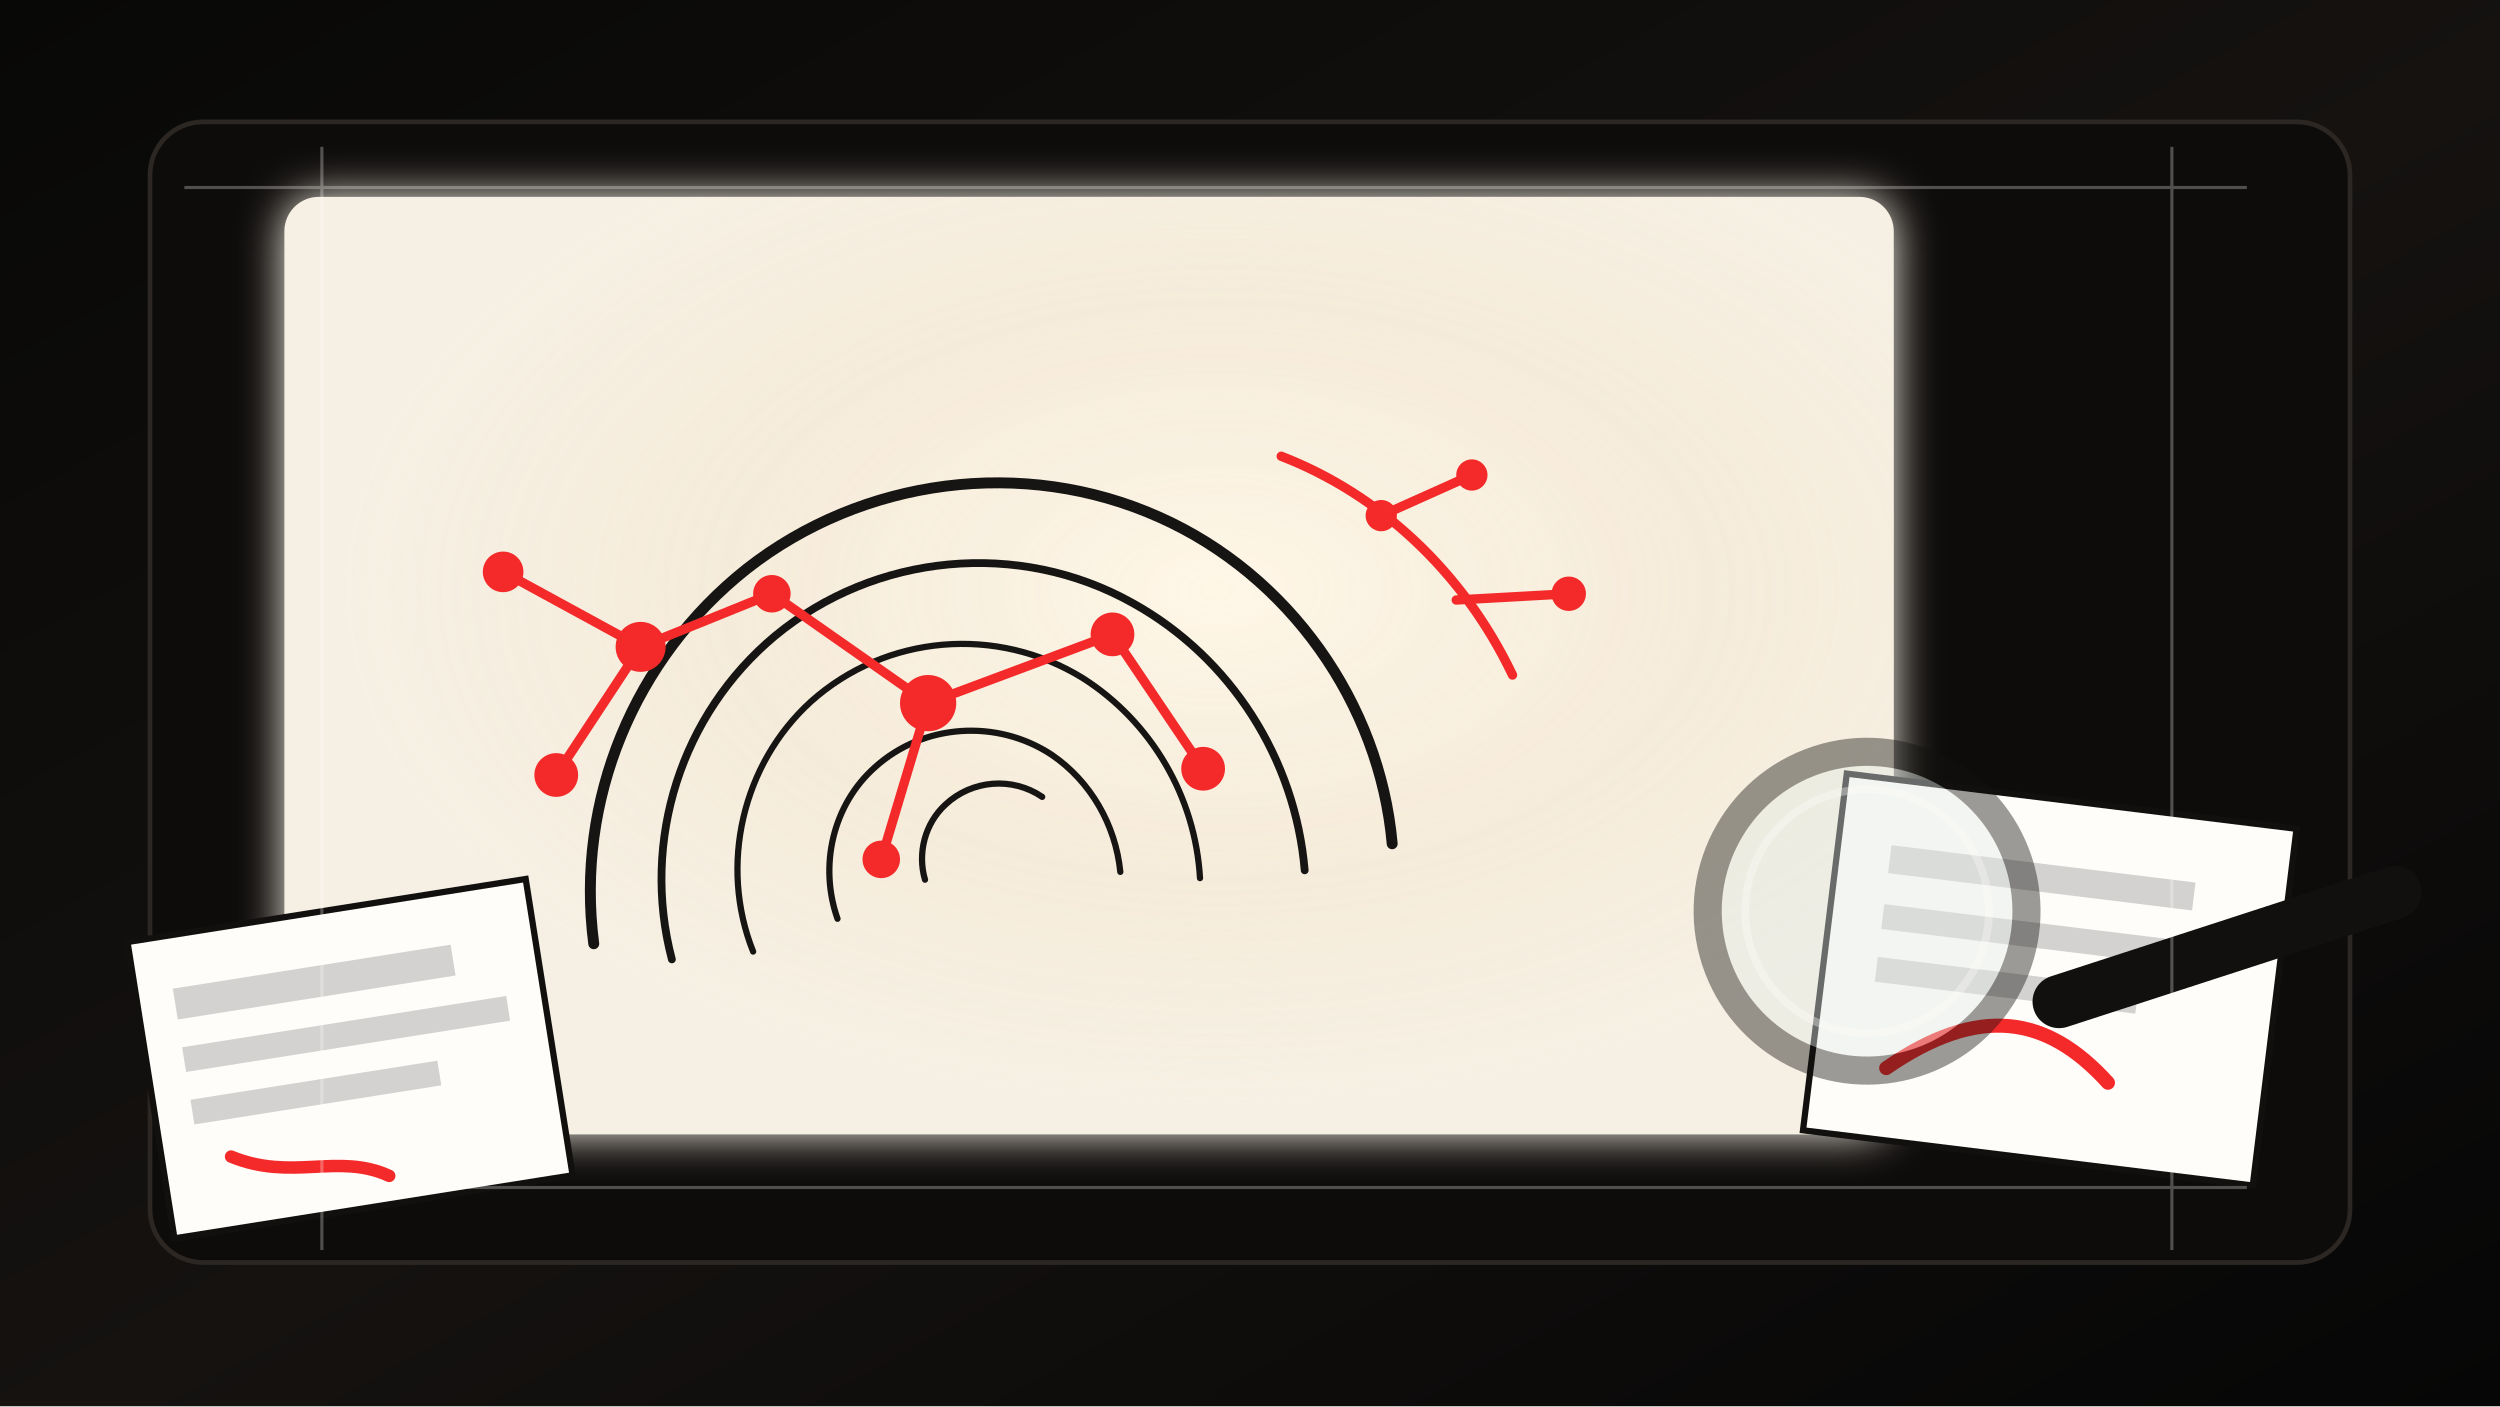
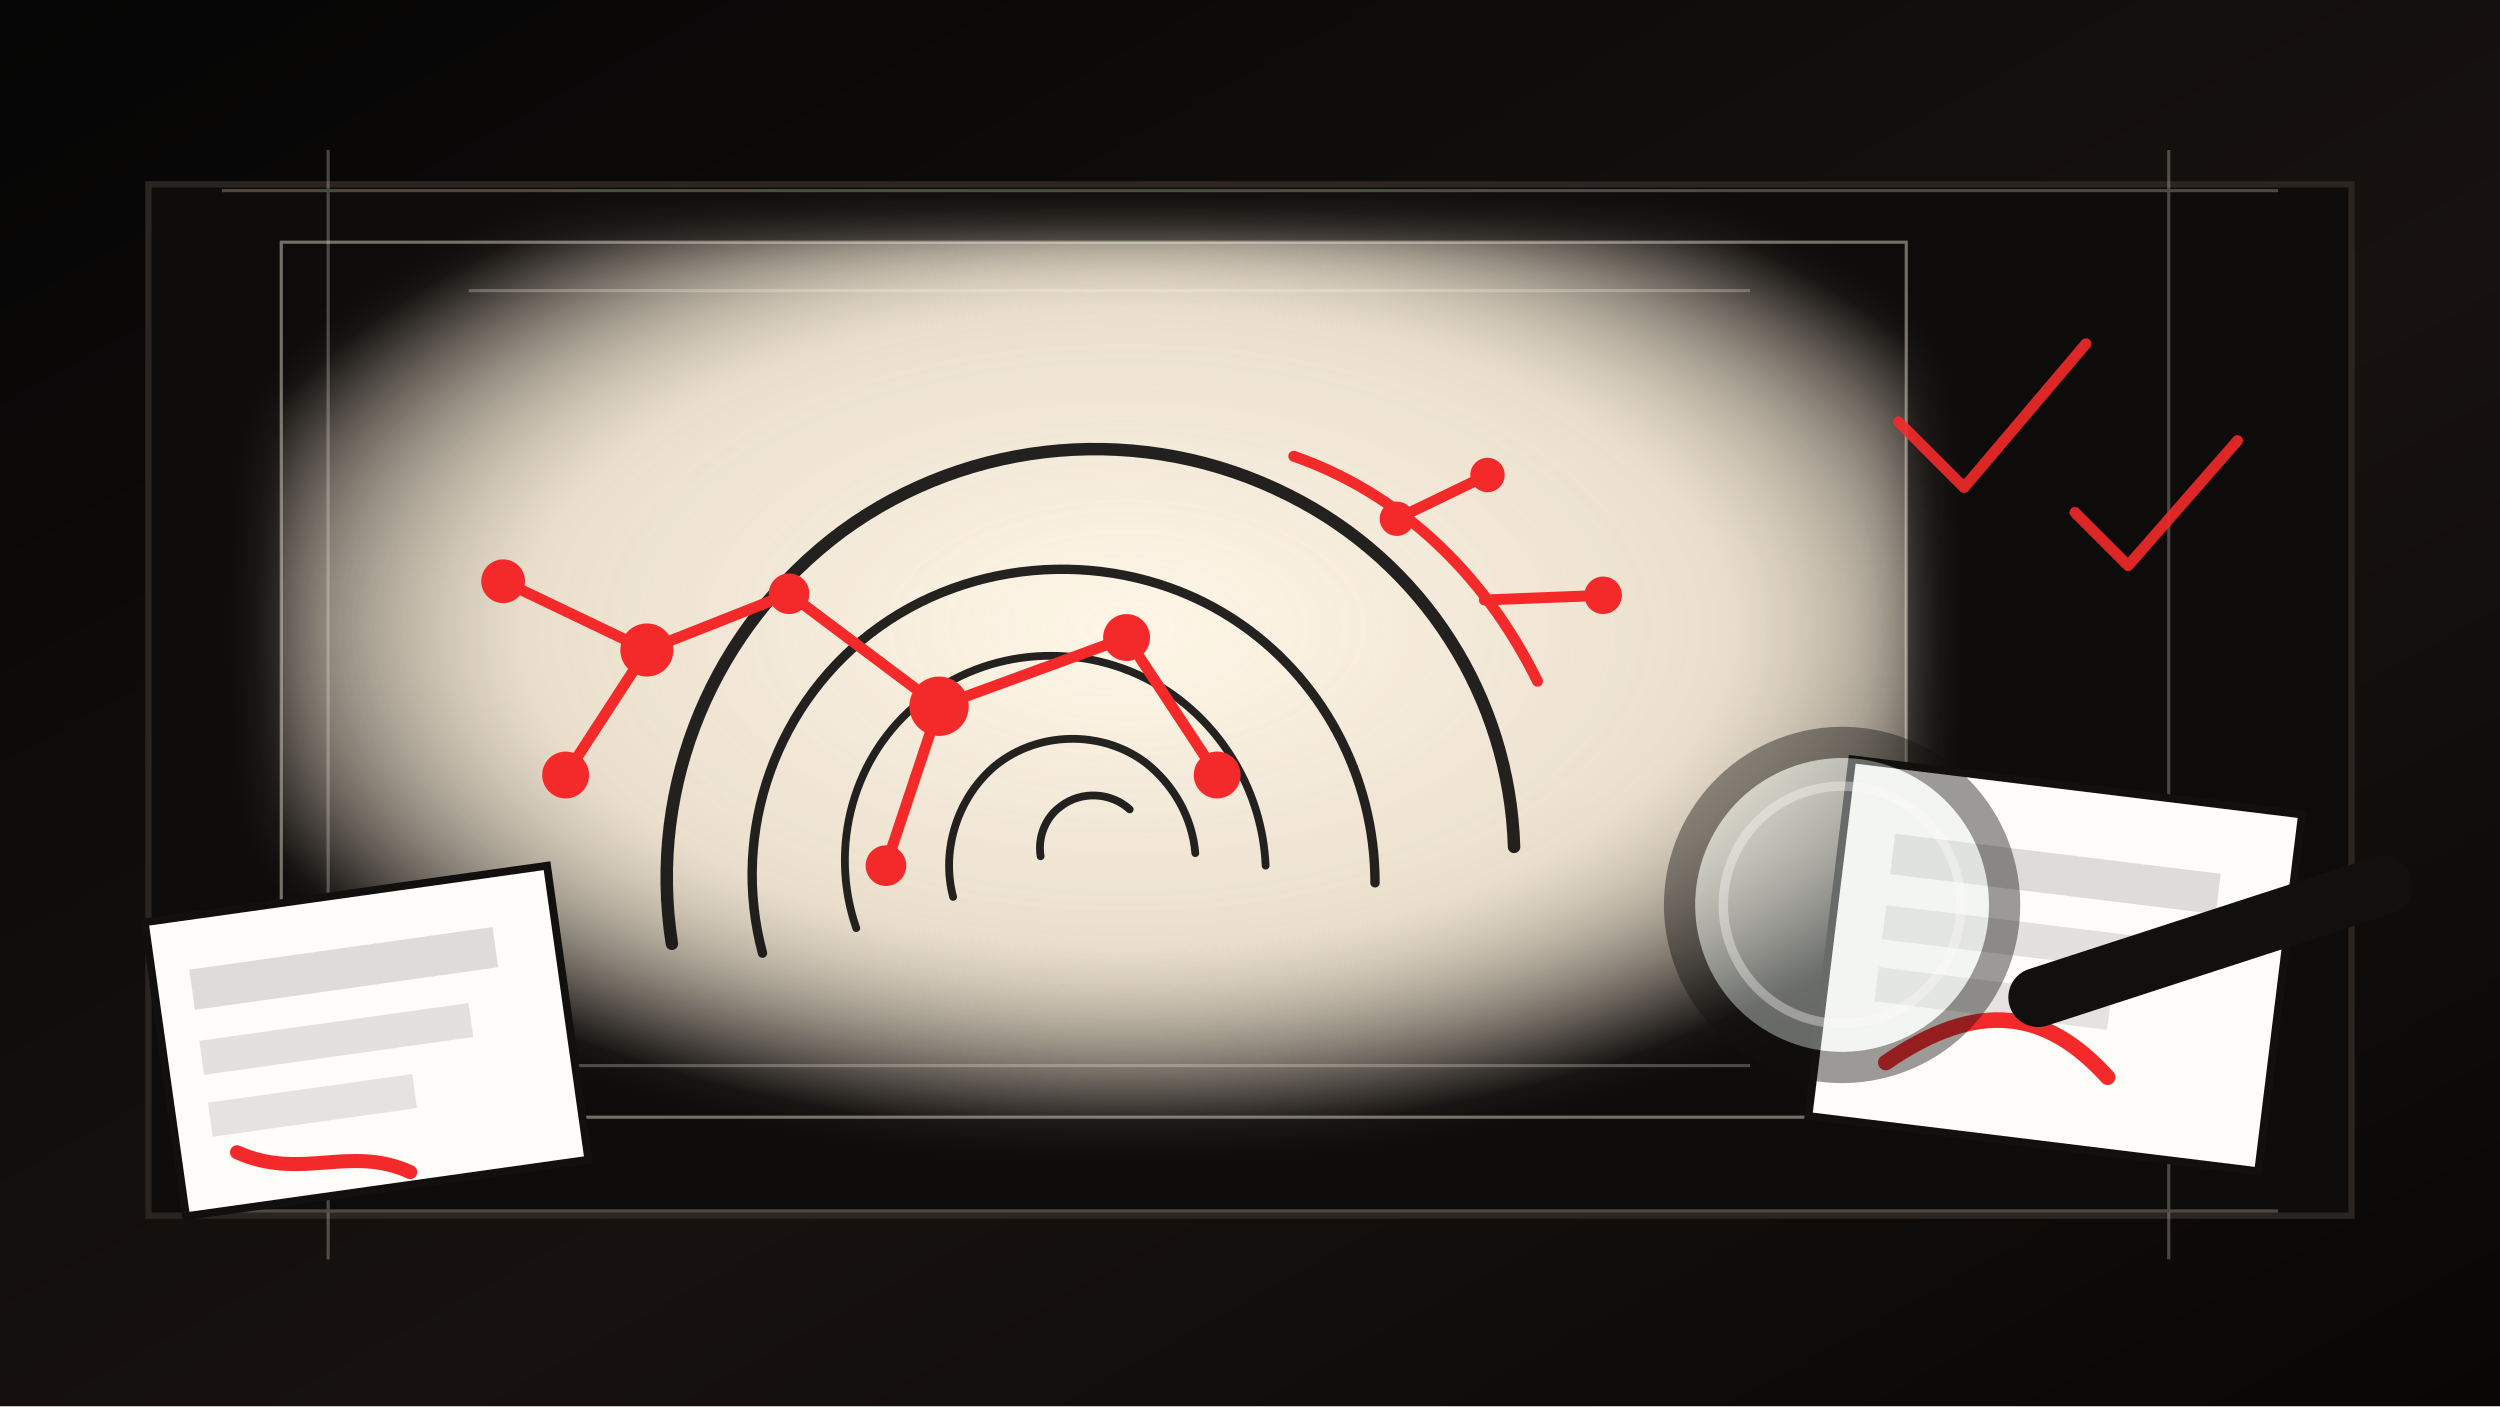
- <svg xmlns="http://www.w3.org/2000/svg" viewBox="0 0 1600 900" role="img" aria-label="Research board illustration">
+ <svg xmlns="http://www.w3.org/2000/svg" viewBox="0 0 1600 900" role="img" aria-label="Abstract research board illustration">
  <defs>
-     <linearGradient id="bg" x1="0" x2="1" y1="0" y2="1">
-       <stop offset="0" stop-color="#080807" />
-       <stop offset="0.52" stop-color="#151210" />
-       <stop offset="1" stop-color="#060606" />
+     <radialGradient id="screenGlow" cx="52%" cy="44%" r="58%">
+       <stop offset="0" stop-color="#fff7e8" stop-opacity="0.94" />
+       <stop offset="0.62" stop-color="#f3e7d4" stop-opacity="0.82" />
+       <stop offset="1" stop-color="#f3e7d4" stop-opacity="0" />
+     </radialGradient>
+     <linearGradient id="room" x1="0" x2="1" y1="0" y2="1">
+       <stop offset="0" stop-color="#050505" />
+       <stop offset="0.58" stop-color="#17120f" />
+       <stop offset="1" stop-color="#080706" />
    </linearGradient>
-     <radialGradient id="light" cx="58%" cy="42%" r="55%">
-       <stop offset="0" stop-color="#fff7e7" stop-opacity="0.96" />
-       <stop offset="0.56" stop-color="#f5ead7" stop-opacity="0.82" />
-       <stop offset="1" stop-color="#f5ead7" stop-opacity="0" />
-     </radialGradient>
-     <filter id="softGlow">
-       <feGaussianBlur stdDeviation="14" result="blur" />
+     <filter id="glow">
+       <feGaussianBlur stdDeviation="18" result="blur" />
      <feMerge>
        <feMergeNode in="blur" />
        <feMergeNode in="SourceGraphic" />
      </feMerge>
    </filter>
-     <pattern id="paperLines" width="90" height="18" patternUnits="userSpaceOnUse">
-       <path d="M0 8h64" stroke="#11100f" stroke-width="3" opacity="0.22" />
-     </pattern>
  </defs>
-   <rect width="1600" height="900" fill="url(#bg)" />
-   <rect x="96" y="78" width="1408" height="730" rx="34" fill="#0e0c0b" stroke="#2c2723" stroke-width="3" />
-   <rect x="182" y="126" width="1030" height="600" rx="22" fill="#f6f0e4" filter="url(#softGlow)" />
-   <rect x="182" y="126" width="1030" height="600" rx="22" fill="url(#light)" opacity="0.9" />
-   <g opacity="0.98">
-     <path d="M380 604c-12-92 26-183 98-240 74-58 177-72 264-33 83 37 141 119 149 209" fill="none" stroke="#11100f" stroke-width="7" stroke-linecap="round" />
-     <path d="M430 614c-20-76 6-157 66-207 64-53 156-62 229-21 63 35 104 100 110 171" fill="none" stroke="#11100f" stroke-width="5" stroke-linecap="round" />
-     <path d="M482 609c-22-55-7-120 37-160 48-43 119-49 174-15 44 28 72 76 75 128" fill="none" stroke="#11100f" stroke-width="4" stroke-linecap="round" />
-     <path d="M536 588c-12-34-3-73 24-97 31-28 78-31 113-8 25 17 41 45 44 75" fill="none" stroke="#11100f" stroke-width="4" stroke-linecap="round" />
-     <path d="M592 563c-5-17 0-36 13-48 17-16 43-18 62-5" fill="none" stroke="#11100f" stroke-width="4" stroke-linecap="round" />
+   <rect width="1600" height="900" fill="url(#room)" />
+   <path d="M95 118h1410v660H95z" fill="#0e0c0b" stroke="#2b2521" stroke-width="4" />
+   <path d="M180 155h1040v560H180z" fill="url(#screenGlow)" filter="url(#glow)" />
+   <path d="M180 155h1040v560H180z" fill="none" stroke="#fff8e8" stroke-width="2" opacity="0.42" />
+   <g opacity="0.26" stroke="#fff9ec" stroke-width="2" fill="none">
+     <path d="M142 122h1316" />
+     <path d="M142 775h1316" />
+     <path d="M210 96v710" />
+     <path d="M1388 96v710" />
+     <path d="M300 186h820" />
+     <path d="M300 682h820" />
  </g>
-   <g fill="none" stroke="#f42a2a" stroke-width="6" stroke-linecap="round" stroke-linejoin="round">
-     <path d="M322 366l88 48 84-34 100 70 118-44" />
-     <path d="M410 414l-54 82" />
-     <path d="M594 450l-30 100" />
-     <path d="M712 406l58 86" />
-     <path d="M820 292c62 24 116 73 148 140" />
-     <path d="M884 330l58-26" />
-     <path d="M932 384l72-4" />
+   <g fill="none" stroke="#11100f" stroke-linecap="round" opacity="0.92">
+     <path d="M430 604c-16-102 27-203 109-264 82-60 193-70 286-23 86 43 141 129 144 225" stroke-width="8" />
+     <path d="M488 610c-21-78 9-162 75-209 66-47 158-49 226-5 57 37 91 101 91 169" stroke-width="6" />
+     <path d="M548 594c-18-52-2-111 41-145 43-35 105-39 153-10 40 24 66 68 68 115" stroke-width="5" />
+     <path d="M610 574c-8-30 3-64 27-84 27-22 68-23 96-2 18 14 30 35 32 58" stroke-width="5" />
+     <path d="M666 548c-2-12 3-25 13-32 13-10 32-9 44 2" stroke-width="5" />
+   </g>
+   <g fill="none" stroke="#f42a2a" stroke-width="7" stroke-linecap="round" stroke-linejoin="round">
+     <path d="M322 372l92 44 91-36 96 72 120-44" />
+     <path d="M414 416l-52 80" />
+     <path d="M601 452l-34 102" />
+     <path d="M721 408l58 88" />
+     <path d="M828 292c66 23 121 73 156 144" />
+     <path d="M894 332l58-28" />
+     <path d="M950 384l76-3" />
  </g>
  <g fill="#f42a2a">
-     <circle cx="322" cy="366" r="13" />
-     <circle cx="410" cy="414" r="16" />
-     <circle cx="494" cy="380" r="12" />
-     <circle cx="594" cy="450" r="18" />
-     <circle cx="712" cy="406" r="14" />
-     <circle cx="356" cy="496" r="14" />
-     <circle cx="564" cy="550" r="12" />
-     <circle cx="770" cy="492" r="14" />
-     <circle cx="884" cy="330" r="10" />
-     <circle cx="942" cy="304" r="10" />
-     <circle cx="1004" cy="380" r="11" />
+     <circle cx="322" cy="372" r="14" />
+     <circle cx="414" cy="416" r="17" />
+     <circle cx="505" cy="380" r="13" />
+     <circle cx="601" cy="452" r="19" />
+     <circle cx="721" cy="408" r="15" />
+     <circle cx="362" cy="496" r="15" />
+     <circle cx="567" cy="554" r="13" />
+     <circle cx="779" cy="496" r="15" />
+     <circle cx="894" cy="332" r="11" />
+     <circle cx="952" cy="304" r="11" />
+     <circle cx="1026" cy="381" r="12" />
  </g>
-   <g transform="rotate(-9 250 720)">
-     <rect x="102" y="578" width="258" height="192" fill="#fffdfa" stroke="#11100f" stroke-width="4" />
-     <rect x="126" y="612" width="180" height="20" fill="#11100f" opacity="0.18" />
-     <rect x="126" y="650" width="210" height="16" fill="#11100f" opacity="0.18" />
-     <rect x="126" y="684" width="160" height="16" fill="#11100f" opacity="0.18" />
-     <path d="M146 724c36 22 68 8 98 28" fill="none" stroke="#f42a2a" stroke-width="8" stroke-linecap="round" />
+   <g transform="rotate(-8 245 690)">
+     <rect x="108" y="570" width="260" height="190" fill="#fffdfa" stroke="#11100f" stroke-width="5" />
+     <rect x="132" y="604" width="196" height="26" fill="#11100f" opacity="0.14" />
+     <rect x="132" y="650" width="174" height="22" fill="#11100f" opacity="0.12" />
+     <rect x="132" y="690" width="132" height="22" fill="#11100f" opacity="0.11" />
+     <path d="M146 724c38 24 72 5 108 28" fill="none" stroke="#f42a2a" stroke-width="9" stroke-linecap="round" />
  </g>
-   <g transform="rotate(7 1260 680)">
-     <rect x="1160" y="506" width="290" height="230" fill="#fffdfa" stroke="#11100f" stroke-width="4" />
-     <rect x="1194" y="548" width="196" height="18" fill="#11100f" opacity="0.18" />
-     <rect x="1194" y="586" width="220" height="16" fill="#11100f" opacity="0.18" />
-     <rect x="1194" y="620" width="168" height="16" fill="#11100f" opacity="0.18" />
-     <path d="M1208 690c54-48 98-46 142-8" fill="none" stroke="#f42a2a" stroke-width="9" stroke-linecap="round" />
+   <g transform="rotate(7 1290 660)">
+     <rect x="1165" y="500" width="290" height="230" fill="#fffdfa" stroke="#11100f" stroke-width="5" />
+     <rect x="1198" y="544" width="210" height="26" fill="#11100f" opacity="0.14" />
+     <rect x="1198" y="590" width="185" height="22" fill="#11100f" opacity="0.12" />
+     <rect x="1198" y="630" width="150" height="22" fill="#11100f" opacity="0.11" />
+     <path d="M1210 690c54-48 98-46 142-8" fill="none" stroke="#f42a2a" stroke-width="10" stroke-linecap="round" />
  </g>
-   <g transform="translate(1016 492) rotate(-18)">
-     <circle cx="142" cy="142" r="102" fill="#dfe9e5" opacity="0.42" stroke="#11100f" stroke-width="18" />
-     <circle cx="142" cy="142" r="78" fill="none" stroke="#fffdfa" stroke-width="5" opacity="0.35" />
-     <rect x="224" y="218" width="260" height="34" rx="17" fill="#11100f" />
+   <g transform="translate(1000 488) rotate(-18)">
+     <circle cx="142" cy="142" r="104" fill="#dfe9e5" opacity="0.42" stroke="#11100f" stroke-width="20" />
+     <circle cx="142" cy="142" r="76" fill="none" stroke="#fffdfa" stroke-width="6" opacity="0.36" />
+     <rect x="224" y="218" width="270" height="38" rx="19" fill="#11100f" />
  </g>
-   <g opacity="0.28" stroke="#fffdfa" stroke-width="2">
-     <path d="M118 120h1320" />
-     <path d="M118 760h1320" />
-     <path d="M206 94v706" />
-     <path d="M1390 94v706" />
+   <g stroke="#f42a2a" stroke-width="7" stroke-linecap="round" stroke-linejoin="round" fill="none" opacity="0.9">
+     <path d="M1215 270l42 42 78-92" />
+     <path d="M1328 328l34 34 70-80" />
  </g>
</svg>
